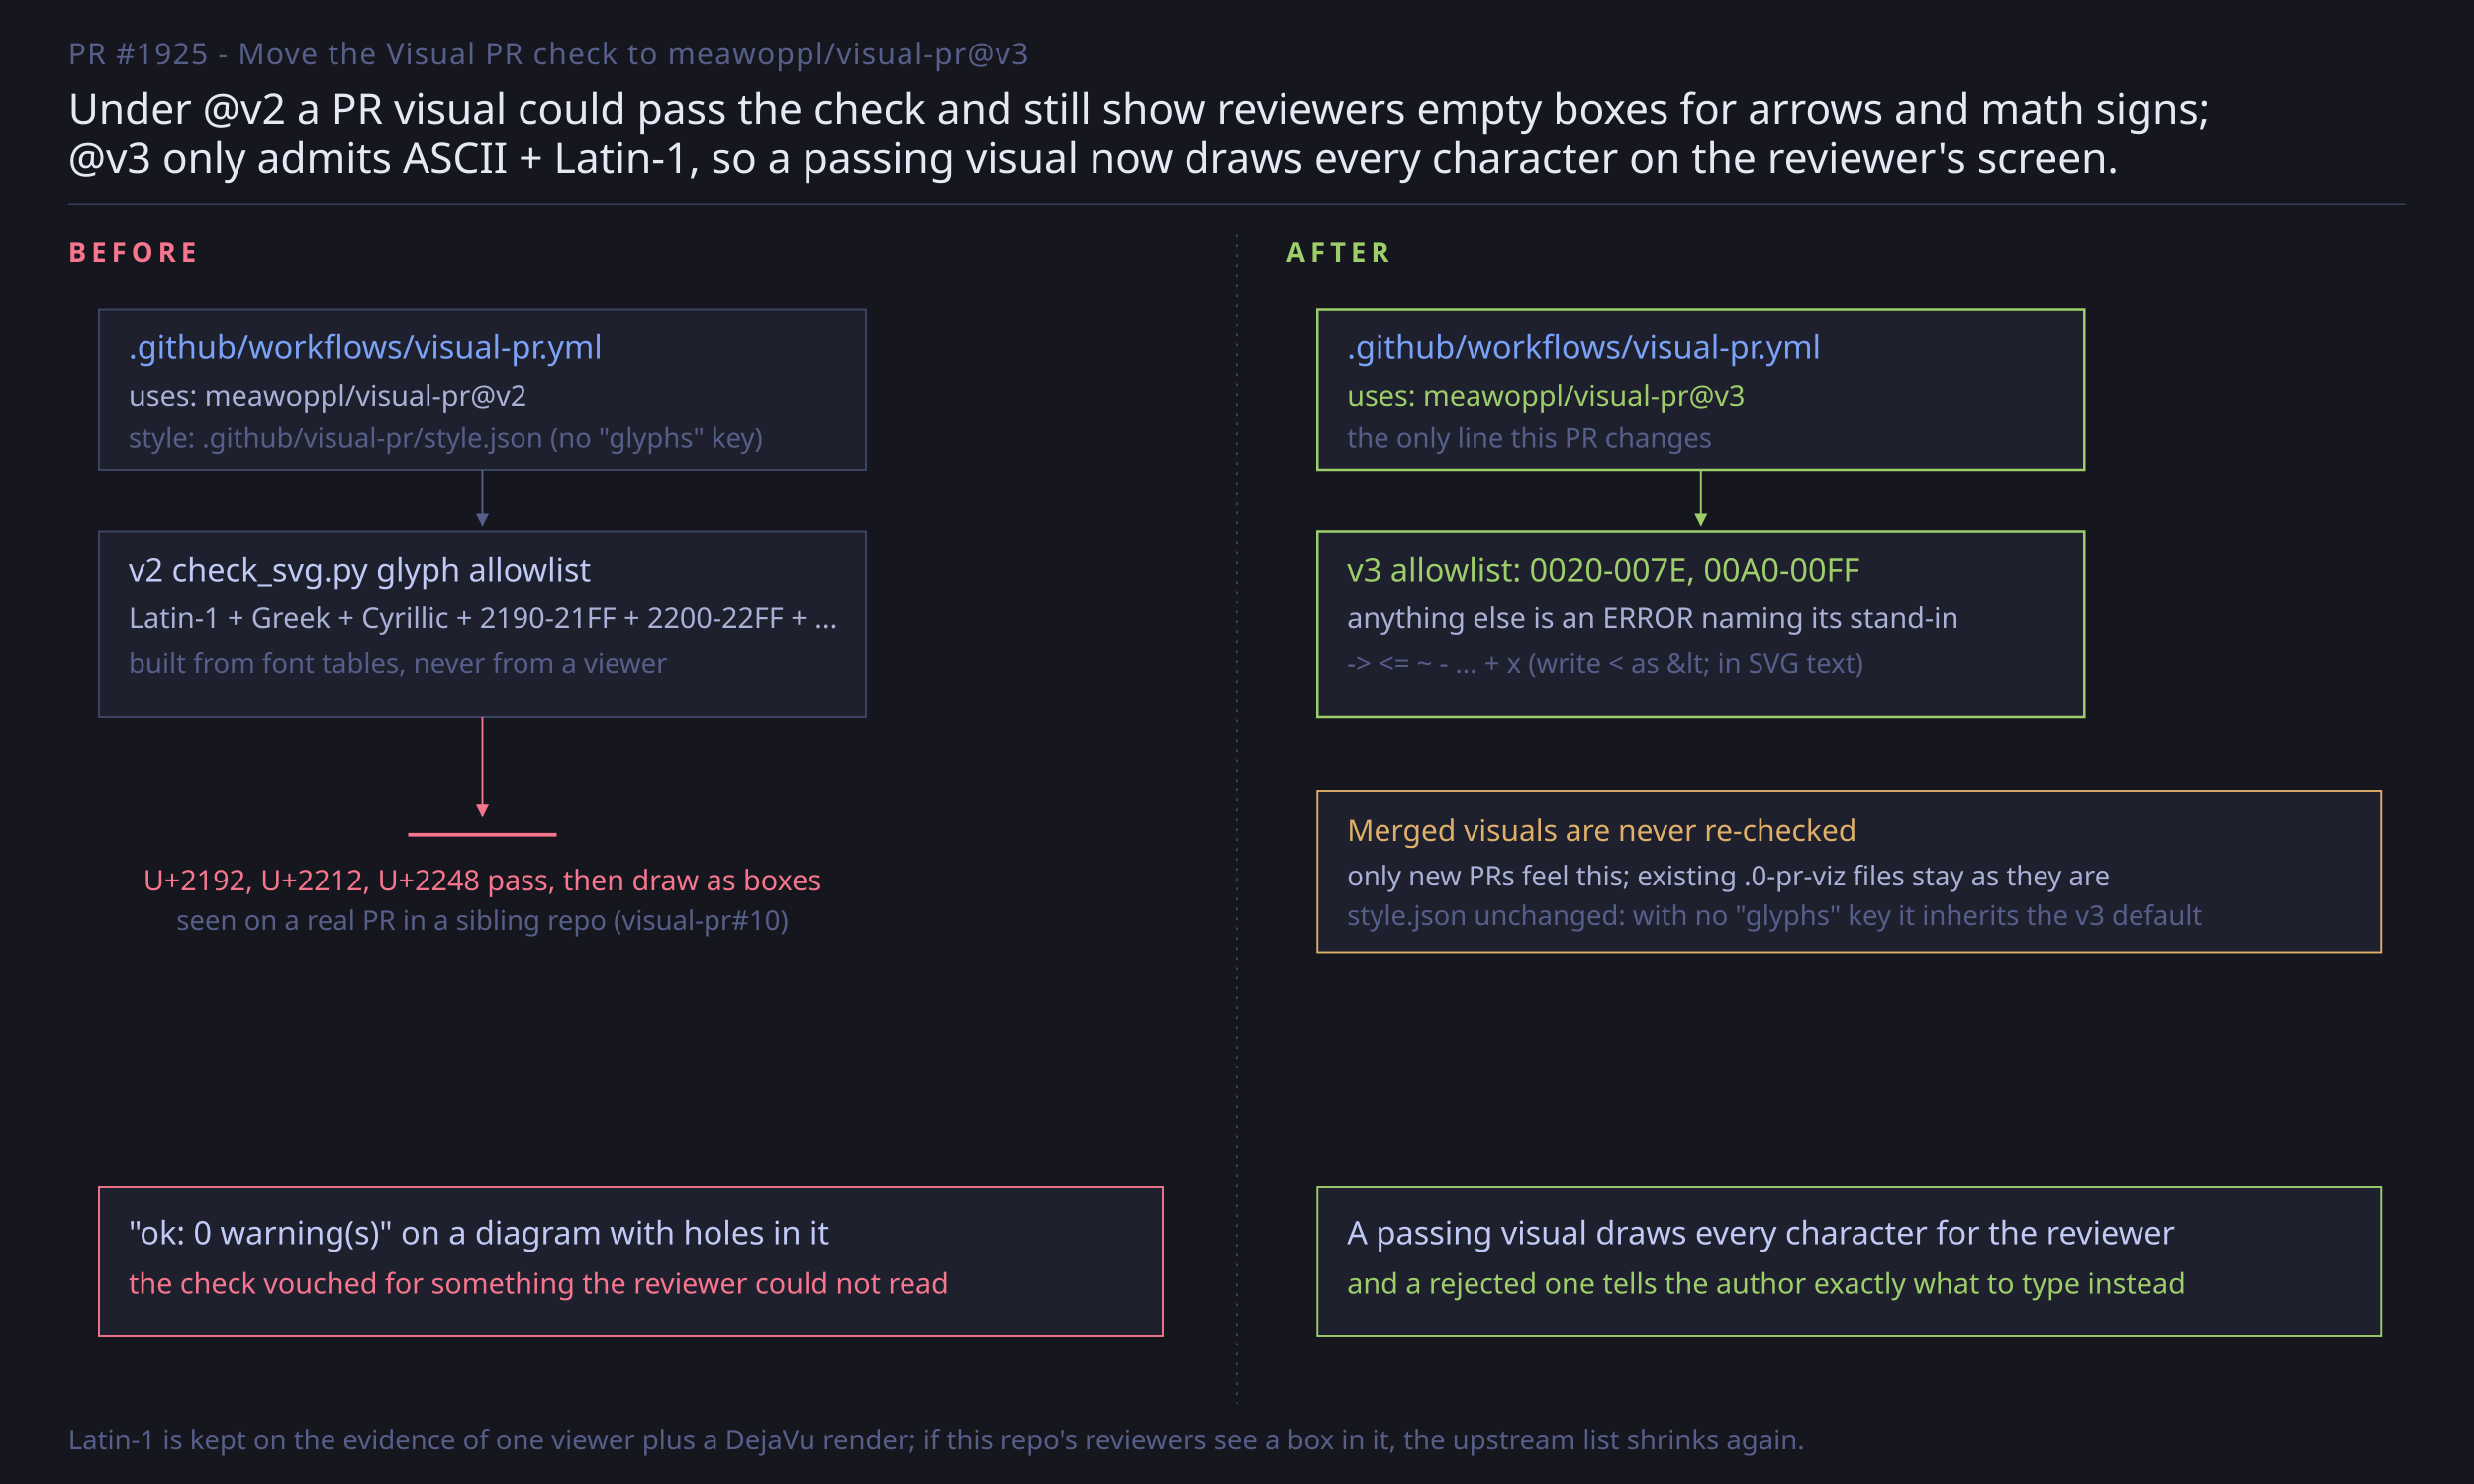
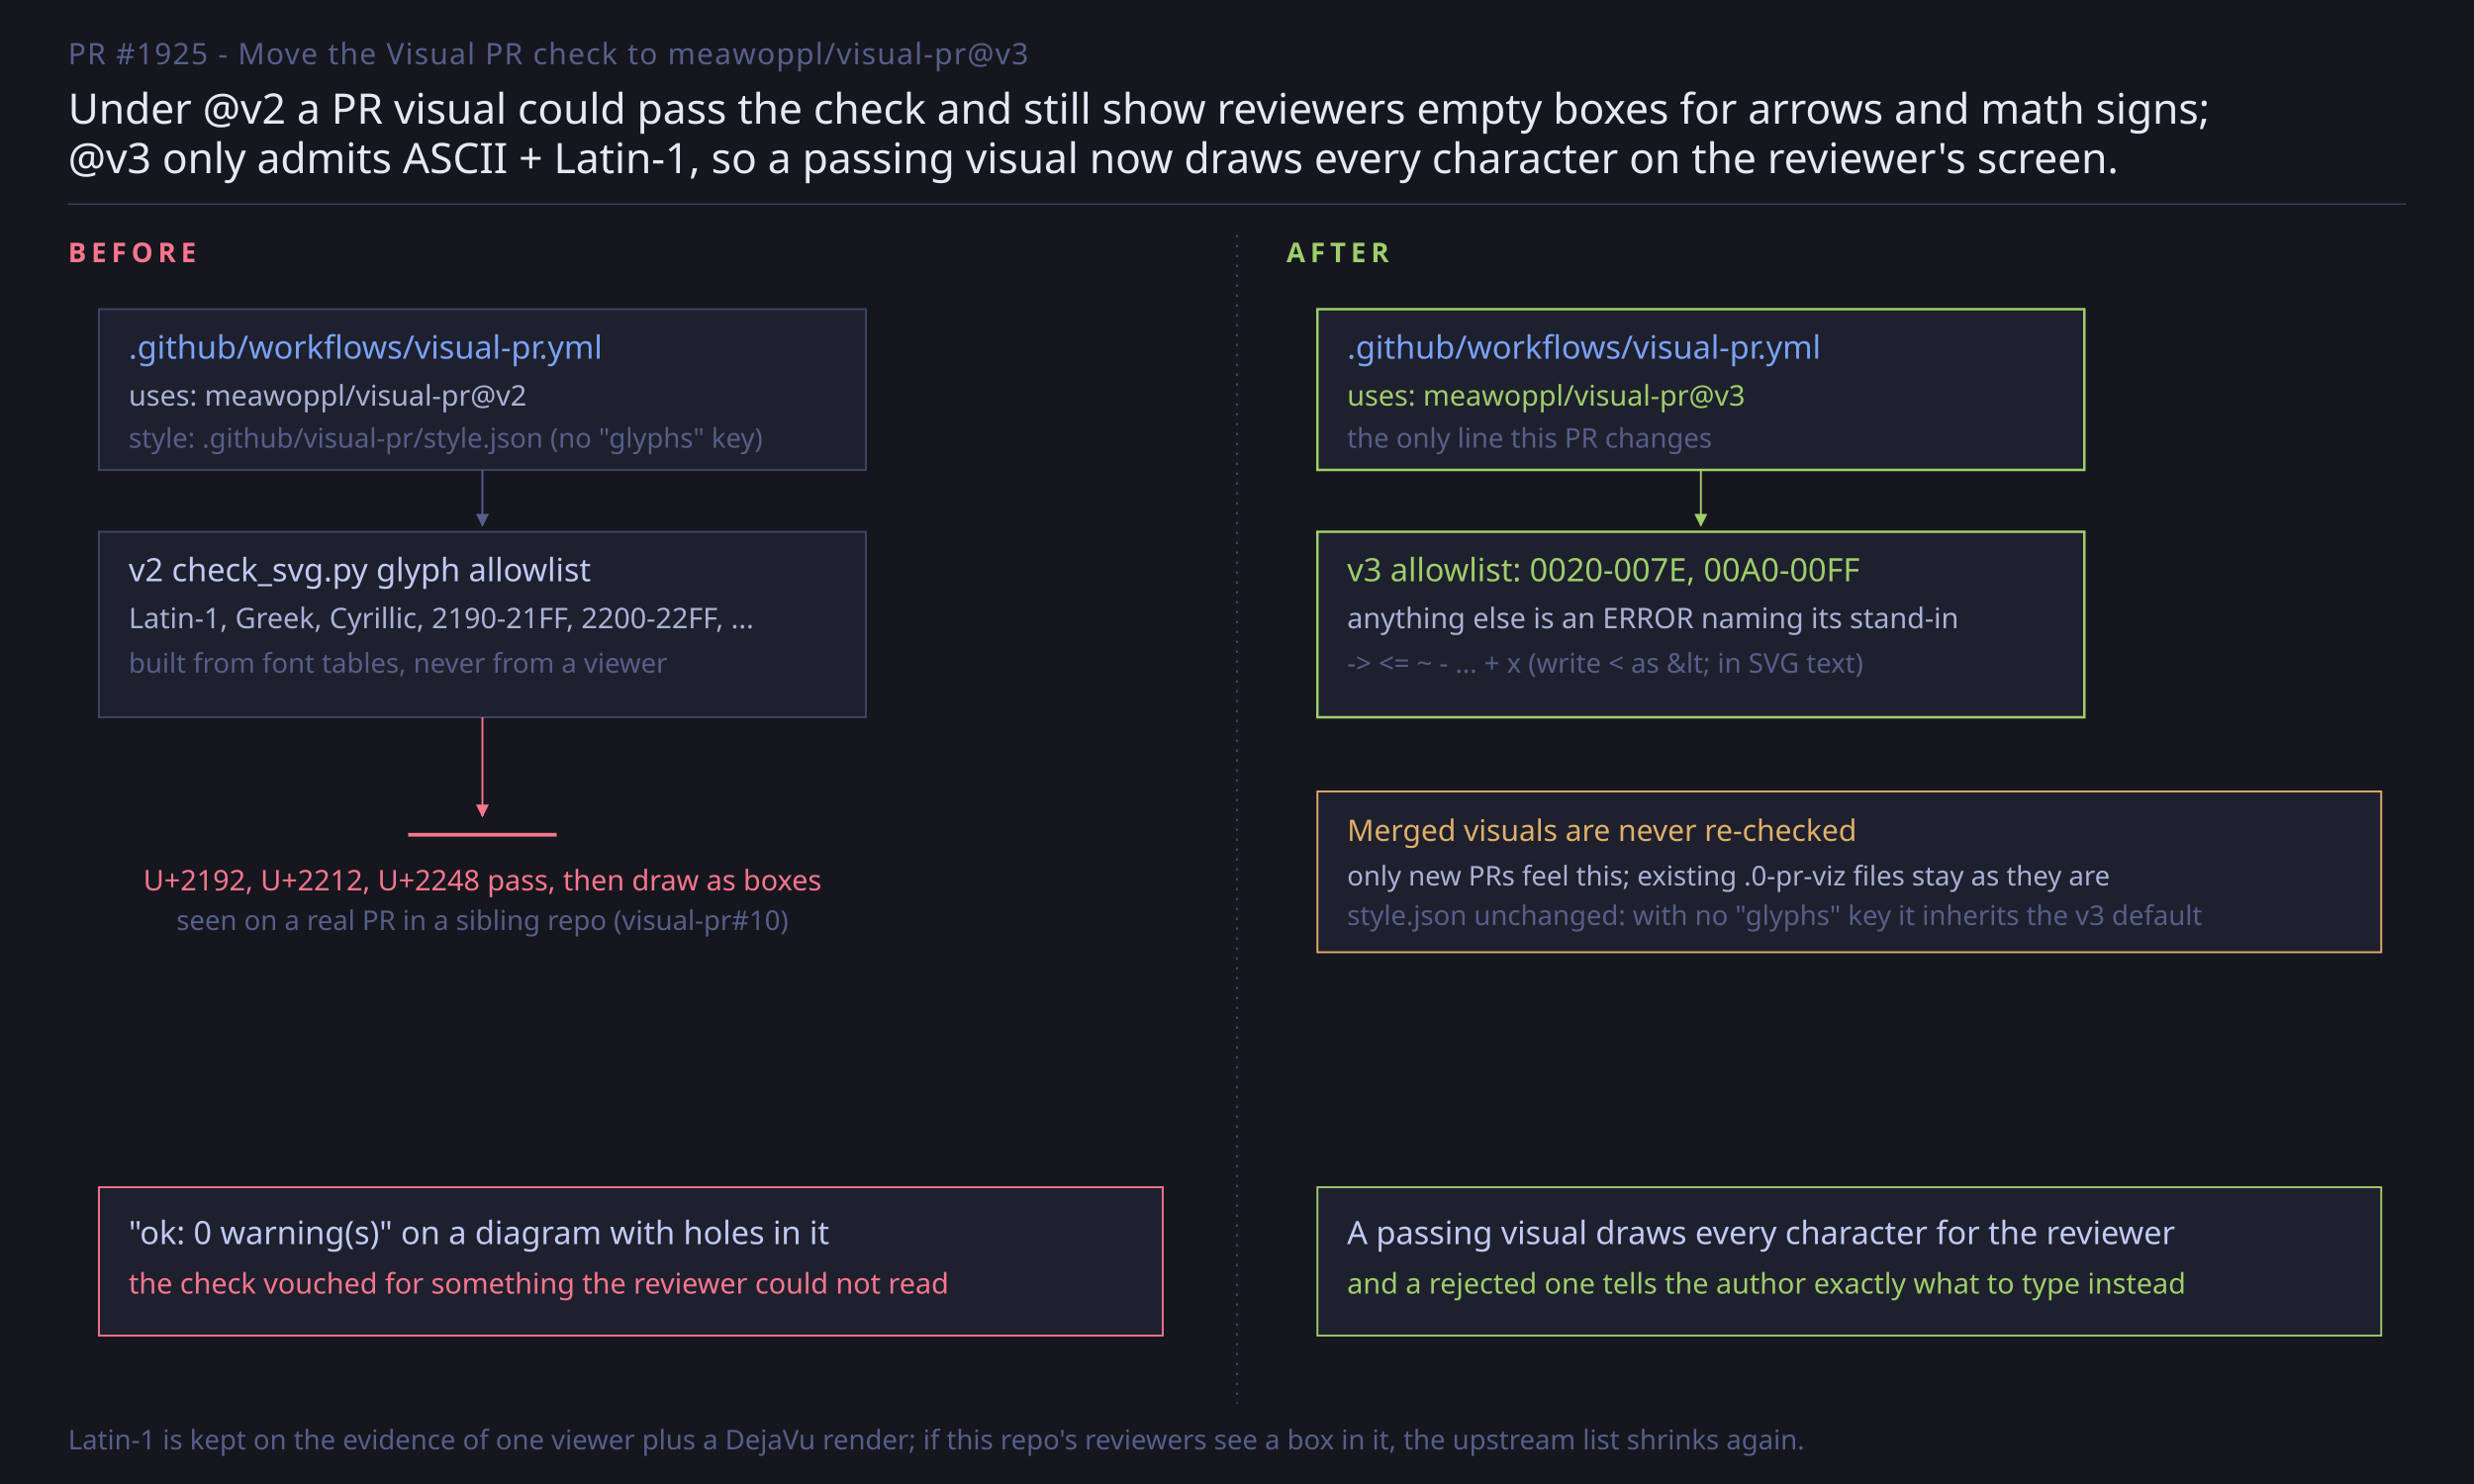
<svg xmlns="http://www.w3.org/2000/svg" viewBox="0 0 2000 1200" font-family="'Segoe UI', 'Noto Sans', 'DejaVu Sans', ui-sans-serif, system-ui, sans-serif">
  <rect x="0" y="0" width="2000" height="1200" fill="#16161e" />
  <defs>
    <marker id="arr-dim" viewBox="0 0 10 10" refX="9" refY="5" markerWidth="7" markerHeight="7" orient="auto-start-reverse">
      <path d="M0,0 L10,5 L0,10 z" fill="#565f89" />
    </marker>
    <marker id="arr-red" viewBox="0 0 10 10" refX="9" refY="5" markerWidth="7" markerHeight="7" orient="auto-start-reverse">
      <path d="M0,0 L10,5 L0,10 z" fill="#f7768e" />
    </marker>
    <marker id="arr-green" viewBox="0 0 10 10" refX="9" refY="5" markerWidth="7" markerHeight="7" orient="auto-start-reverse">
      <path d="M0,0 L10,5 L0,10 z" fill="#9ece6a" />
    </marker>
  </defs>
  <text x="55" y="52" font-size="24" letter-spacing="1" fill="#565f89">PR #1925 - Move the Visual PR check to meawoppl/visual-pr@v3</text>
  <text x="55" y="100" font-size="34" fill="#e6e9f5">Under @v2 a PR visual could pass the check and still show reviewers empty boxes for arrows and math signs;</text>
  <text x="55" y="140" font-size="34" fill="#e6e9f5">@v3 only admits ASCII + Latin-1, so a passing visual now draws every character on the reviewer's screen.</text>
  <line x1="55" y1="165" x2="1945" y2="165" stroke="#3d4666" stroke-width="1" />
  <text x="55" y="212" font-size="22" font-weight="700" letter-spacing="4" fill="#f7768e">BEFORE</text>
  <text x="1040" y="212" font-size="22" font-weight="700" letter-spacing="4" fill="#9ece6a">AFTER</text>
  <line x1="1000" y1="190" x2="1000" y2="1135" stroke="#3d4666" stroke-width="1.5" stroke-dasharray="2 6" />
  <g>
    <rect x="80" y="250" width="620" height="130" fill="#1e202e" stroke="#3d4666" stroke-width="1.5" />
    <text x="104" y="290" font-size="26" fill="#7aa2f7">.github/workflows/visual-pr.yml</text>
    <text x="104" y="328" font-size="23" fill="#a9b1d6">uses: meawoppl/visual-pr@v2</text>
    <text x="104" y="362" font-size="22" fill="#565f89">style: .github/visual-pr/style.json (no "glyphs" key)</text>
  </g>
  <line x1="390" y1="380" x2="390" y2="425" stroke="#565f89" stroke-width="1.5" marker-end="url(#arr-dim)" />
  <g>
    <rect x="80" y="430" width="620" height="150" fill="#1e202e" stroke="#3d4666" stroke-width="1.5" />
    <text x="104" y="470" font-size="26" fill="#c0caf5">v2 check_svg.py glyph allowlist</text>
-     <text x="104" y="508" font-size="23" fill="#a9b1d6">Latin-1 + Greek + Cyrillic + 2190-21FF + 2200-22FF + ...</text>
+     <text x="104" y="508" font-size="23" fill="#a9b1d6">Latin-1, Greek, Cyrillic, 2190-21FF, 2200-22FF, ...</text>
    <text x="104" y="544" font-size="22" fill="#565f89">built from font tables, never from a viewer</text>
  </g>
  <line x1="390" y1="580" x2="390" y2="660" stroke="#f7768e" stroke-width="1.5" marker-end="url(#arr-red)" />
  <line x1="330" y1="675" x2="450" y2="675" stroke="#f7768e" stroke-width="3" />
  <text x="390" y="720" font-size="23" fill="#f7768e" text-anchor="middle">U+2192, U+2212, U+2248 pass, then draw as boxes</text>
  <text x="390" y="752" font-size="22" fill="#565f89" text-anchor="middle">seen on a real PR in a sibling repo (visual-pr#10)</text>
  <g>
    <rect x="80" y="960" width="860" height="120" fill="#1e202e" stroke="#f7768e" stroke-width="1.5" />
    <text x="104" y="1006" font-size="26" fill="#c0caf5">"ok: 0 warning(s)" on a diagram with holes in it</text>
    <text x="104" y="1046" font-size="23" fill="#f7768e">the check vouched for something the reviewer could not read</text>
  </g>
  <g>
    <rect x="1065" y="250" width="620" height="130" fill="#1e202e" stroke="#9ece6a" stroke-width="2" />
    <text x="1089" y="290" font-size="26" fill="#7aa2f7">.github/workflows/visual-pr.yml</text>
    <text x="1089" y="328" font-size="23" fill="#9ece6a">uses: meawoppl/visual-pr@v3</text>
    <text x="1089" y="362" font-size="22" fill="#565f89">the only line this PR changes</text>
  </g>
  <line x1="1375" y1="380" x2="1375" y2="425" stroke="#9ece6a" stroke-width="1.5" marker-end="url(#arr-green)" />
  <g>
    <rect x="1065" y="430" width="620" height="150" fill="#1e202e" stroke="#9ece6a" stroke-width="2" />
    <text x="1089" y="470" font-size="26" fill="#9ece6a">v3 allowlist: 0020-007E, 00A0-00FF</text>
    <text x="1089" y="508" font-size="23" fill="#a9b1d6">anything else is an ERROR naming its stand-in</text>
    <text x="1089" y="544" font-size="22" fill="#565f89">-&gt; &lt;= ~ - ... + x  (write &lt; as &amp;lt; in SVG text)</text>
  </g>
  <g>
    <rect x="1065" y="640" width="860" height="130" fill="#1e202e" stroke="#e0af68" stroke-width="1.5" />
    <text x="1089" y="680" font-size="24" fill="#e0af68">Merged visuals are never re-checked</text>
    <text x="1089" y="716" font-size="22" fill="#a9b1d6">only new PRs feel this; existing .0-pr-viz files stay as they are</text>
    <text x="1089" y="748" font-size="22" fill="#565f89">style.json unchanged: with no "glyphs" key it inherits the v3 default</text>
  </g>
  <g>
    <rect x="1065" y="960" width="860" height="120" fill="#1e202e" stroke="#9ece6a" stroke-width="1.5" />
    <text x="1089" y="1006" font-size="26" fill="#c0caf5">A passing visual draws every character for the reviewer</text>
    <text x="1089" y="1046" font-size="23" fill="#9ece6a">and a rejected one tells the author exactly what to type instead</text>
  </g>
  <text x="55" y="1172" font-size="22" fill="#565f89">Latin-1 is kept on the evidence of one viewer plus a DejaVu render; if this repo's reviewers see a box in it, the upstream list shrinks again.</text>
</svg>
